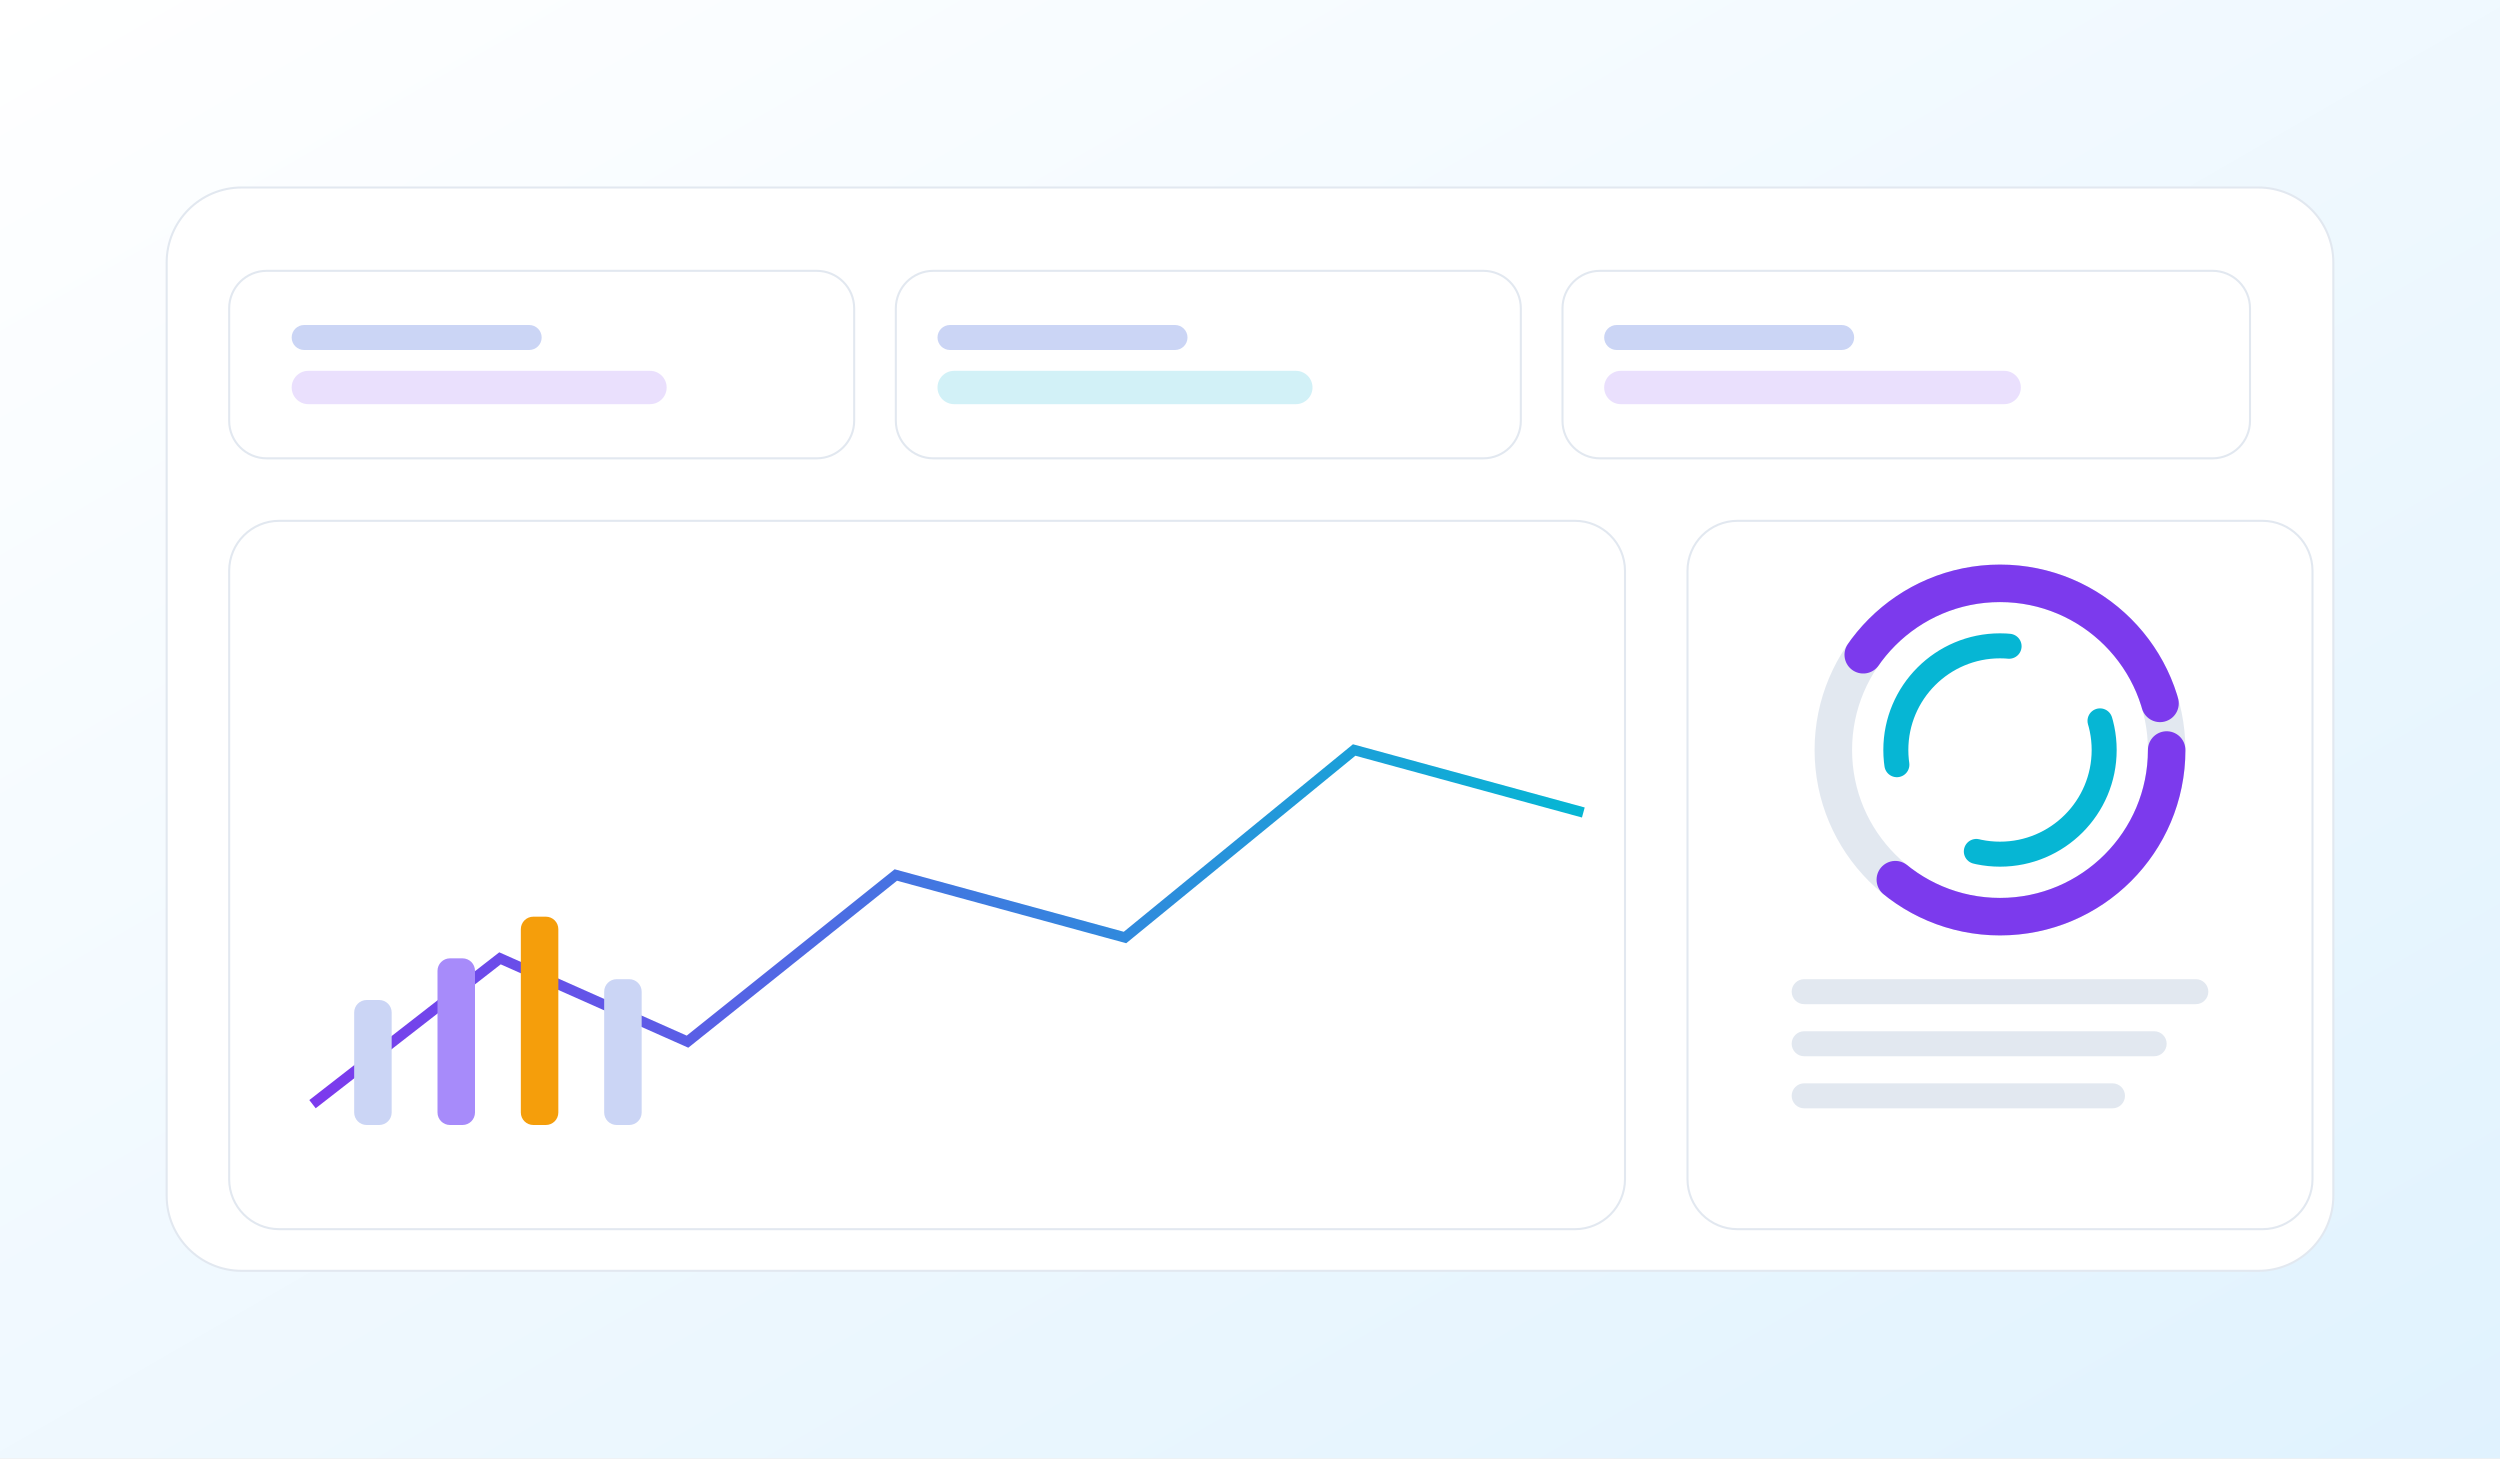
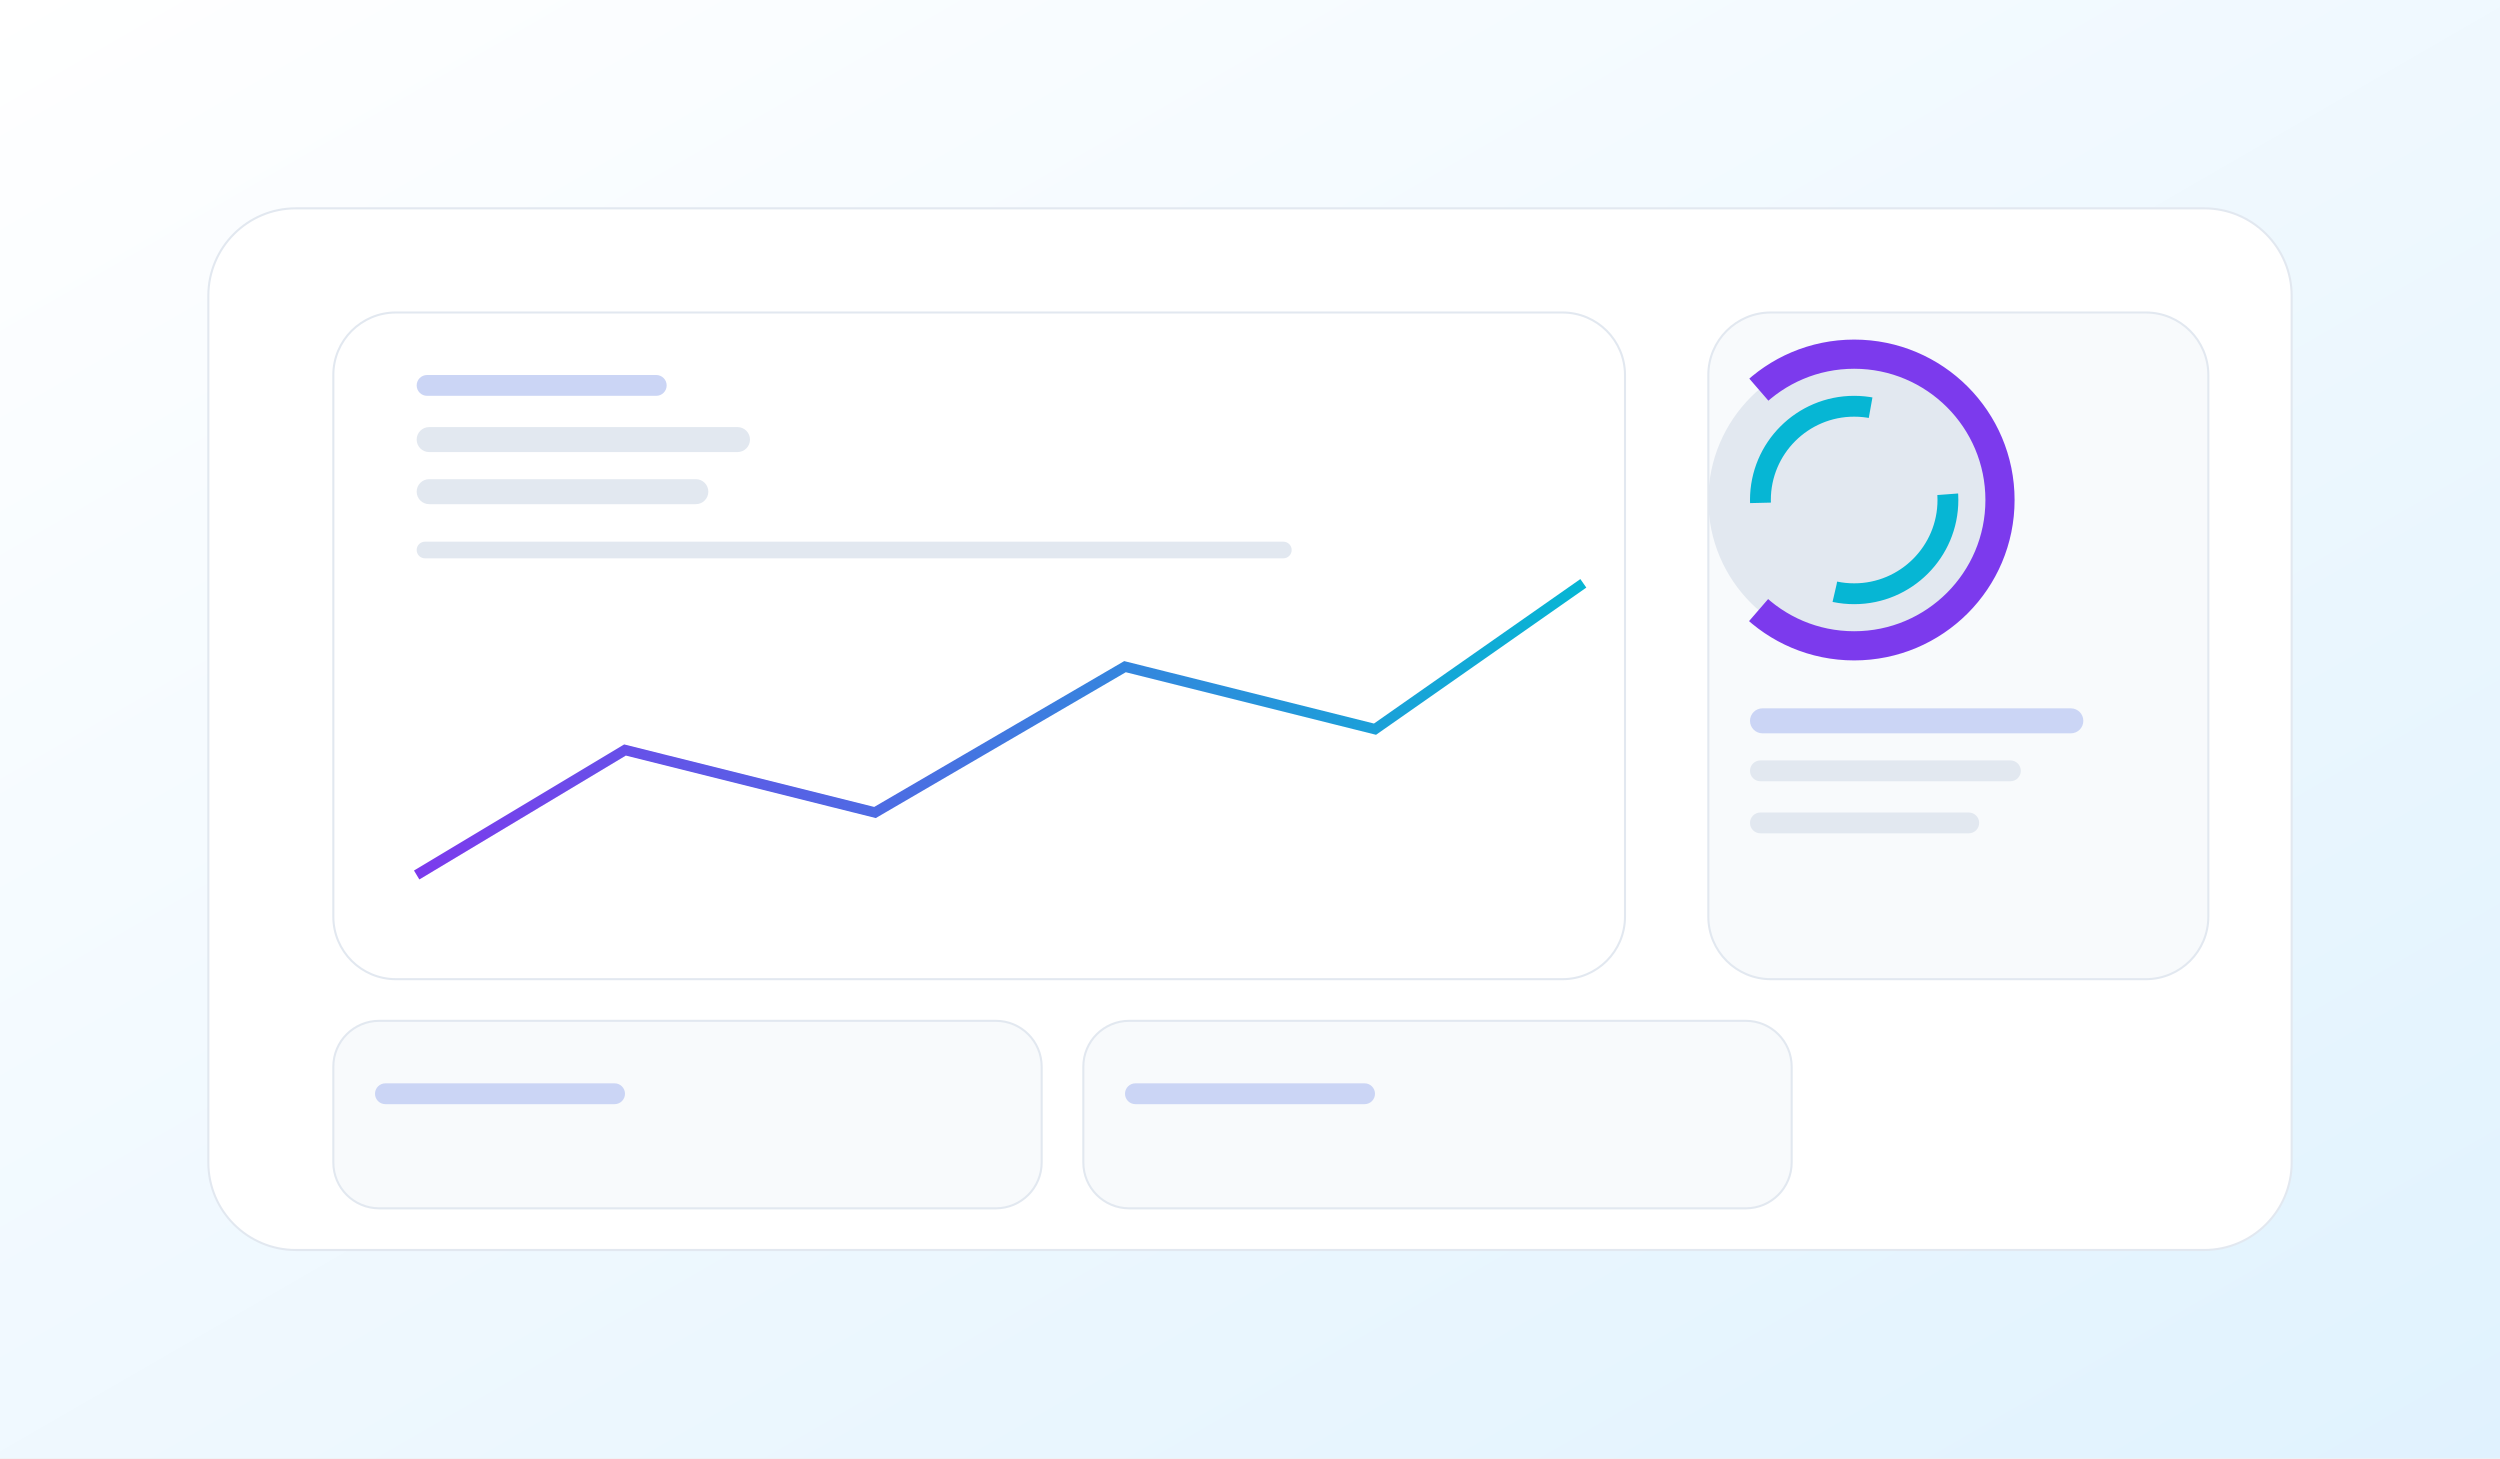
<svg xmlns="http://www.w3.org/2000/svg" width="1200" height="700" viewBox="0 0 1200 700" fill="none">
  <defs>
    <linearGradient id="bg" x1="0" y1="0" x2="1" y2="1">
      <stop offset="0%" stop-color="#FFFFFF" />
      <stop offset="100%" stop-color="#E0F2FE" />
    </linearGradient>
-     <linearGradient id="line" x1="0" y1="0" x2="1" y2="0">
+     <linearGradient id="accent" x1="0" y1="0" x2="1" y2="0">
      <stop offset="0%" stop-color="#7C3AED" />
      <stop offset="100%" stop-color="#06B6D4" />
    </linearGradient>
  </defs>
  <rect width="1200" height="700" fill="url(#bg)" />
-   <rect x="80" y="90" width="1040" height="520" rx="36" fill="#FFFFFF" stroke="#E2E8F0" />
-   <rect x="110" y="130" width="300" height="90" rx="18" fill="#FFFFFF" stroke="#E2E8F0" />
-   <rect x="430" y="130" width="300" height="90" rx="18" fill="#FFFFFF" stroke="#E2E8F0" />
-   <rect x="750" y="130" width="330" height="90" rx="18" fill="#FFFFFF" stroke="#E2E8F0" />
-   <rect x="140" y="156" width="120" height="12" rx="6" fill="#CBD5F5" />
-   <rect x="450" y="156" width="120" height="12" rx="6" fill="#CBD5F5" />
-   <rect x="770" y="156" width="120" height="12" rx="6" fill="#CBD5F5" />
-   <rect x="140" y="178" width="180" height="16" rx="8" fill="#7C3AED" fill-opacity="0.16" />
-   <rect x="450" y="178" width="180" height="16" rx="8" fill="#06B6D4" fill-opacity="0.18" />
-   <rect x="770" y="178" width="200" height="16" rx="8" fill="#7C3AED" fill-opacity="0.16" />
-   <rect x="110" y="250" width="670" height="340" rx="24" fill="#FFFFFF" stroke="#E2E8F0" />
-   <rect x="810" y="250" width="300" height="340" rx="24" fill="#FFFFFF" stroke="#E2E8F0" />
-   <path d="M150 530 L 240 460 L 330 500 L 430 420 L 540 450 L 650 360 L 760 390" stroke="url(#line)" stroke-width="5" fill="none" />
-   <rect x="170" y="480" width="18" height="60" rx="6" fill="#CBD5F5" />
-   <rect x="210" y="460" width="18" height="80" rx="6" fill="#A78BFA" />
-   <rect x="250" y="440" width="18" height="100" rx="6" fill="#F59E0B" />
-   <rect x="290" y="470" width="18" height="70" rx="6" fill="#CBD5F5" />
-   <circle cx="960" cy="360" r="80" fill="none" stroke="#E2E8F0" stroke-width="18" />
-   <circle cx="960" cy="360" r="80" fill="none" stroke="#7C3AED" stroke-width="18" stroke-linecap="round" stroke-dasharray="180 120" />
-   <circle cx="960" cy="360" r="50" fill="none" stroke="#06B6D4" stroke-width="12" stroke-linecap="round" stroke-dasharray="90 60" />
-   <rect x="860" y="470" width="200" height="12" rx="6" fill="#E2E8F0" />
-   <rect x="860" y="495" width="180" height="12" rx="6" fill="#E2E8F0" />
-   <rect x="860" y="520" width="160" height="12" rx="6" fill="#E2E8F0" />
+   <rect x="100" y="100" width="1000" height="500" rx="42" fill="#FFFFFF" stroke="#E2E8F0" />
+   <rect x="160" y="150" width="620" height="320" rx="30" fill="#FFFFFF" stroke="#E2E8F0" />
+   <rect x="820" y="150" width="240" height="320" rx="30" fill="#F8FAFC" stroke="#E2E8F0" />
+   <path d="M200 420 L 300 360 L 420 390 L 540 320 L 660 350 L 760 280" stroke="url(#accent)" stroke-width="5" fill="none" />
+   <rect x="200" y="180" width="120" height="10" rx="5" fill="#CBD5F5" />
+   <rect x="200" y="205" width="160" height="12" rx="6" fill="#E2E8F0" />
+   <rect x="200" y="230" width="140" height="12" rx="6" fill="#E2E8F0" />
+   <rect x="200" y="260" width="420" height="8" rx="4" fill="#E2E8F0" />
+   <circle cx="890" cy="240" r="70" fill="#E2E8F0" />
+   <circle cx="890" cy="240" r="70" fill="none" stroke="#7C3AED" stroke-width="14" stroke-dasharray="160 120" />
+   <circle cx="890" cy="240" r="45" fill="none" stroke="#06B6D4" stroke-width="10" stroke-dasharray="80 60" />
+   <rect x="840" y="340" width="160" height="12" rx="6" fill="#CBD5F5" />
+   <rect x="840" y="365" width="130" height="10" rx="5" fill="#E2E8F0" />
+   <rect x="840" y="390" width="110" height="10" rx="5" fill="#E2E8F0" />
+   <rect x="160" y="490" width="340" height="90" rx="22" fill="#F8FAFC" stroke="#E2E8F0" />
+   <rect x="520" y="490" width="340" height="90" rx="22" fill="#F8FAFC" stroke="#E2E8F0" />
+   <rect x="180" y="520" width="120" height="10" rx="5" fill="#CBD5F5" />
+   <rect x="540" y="520" width="120" height="10" rx="5" fill="#CBD5F5" />
</svg>
